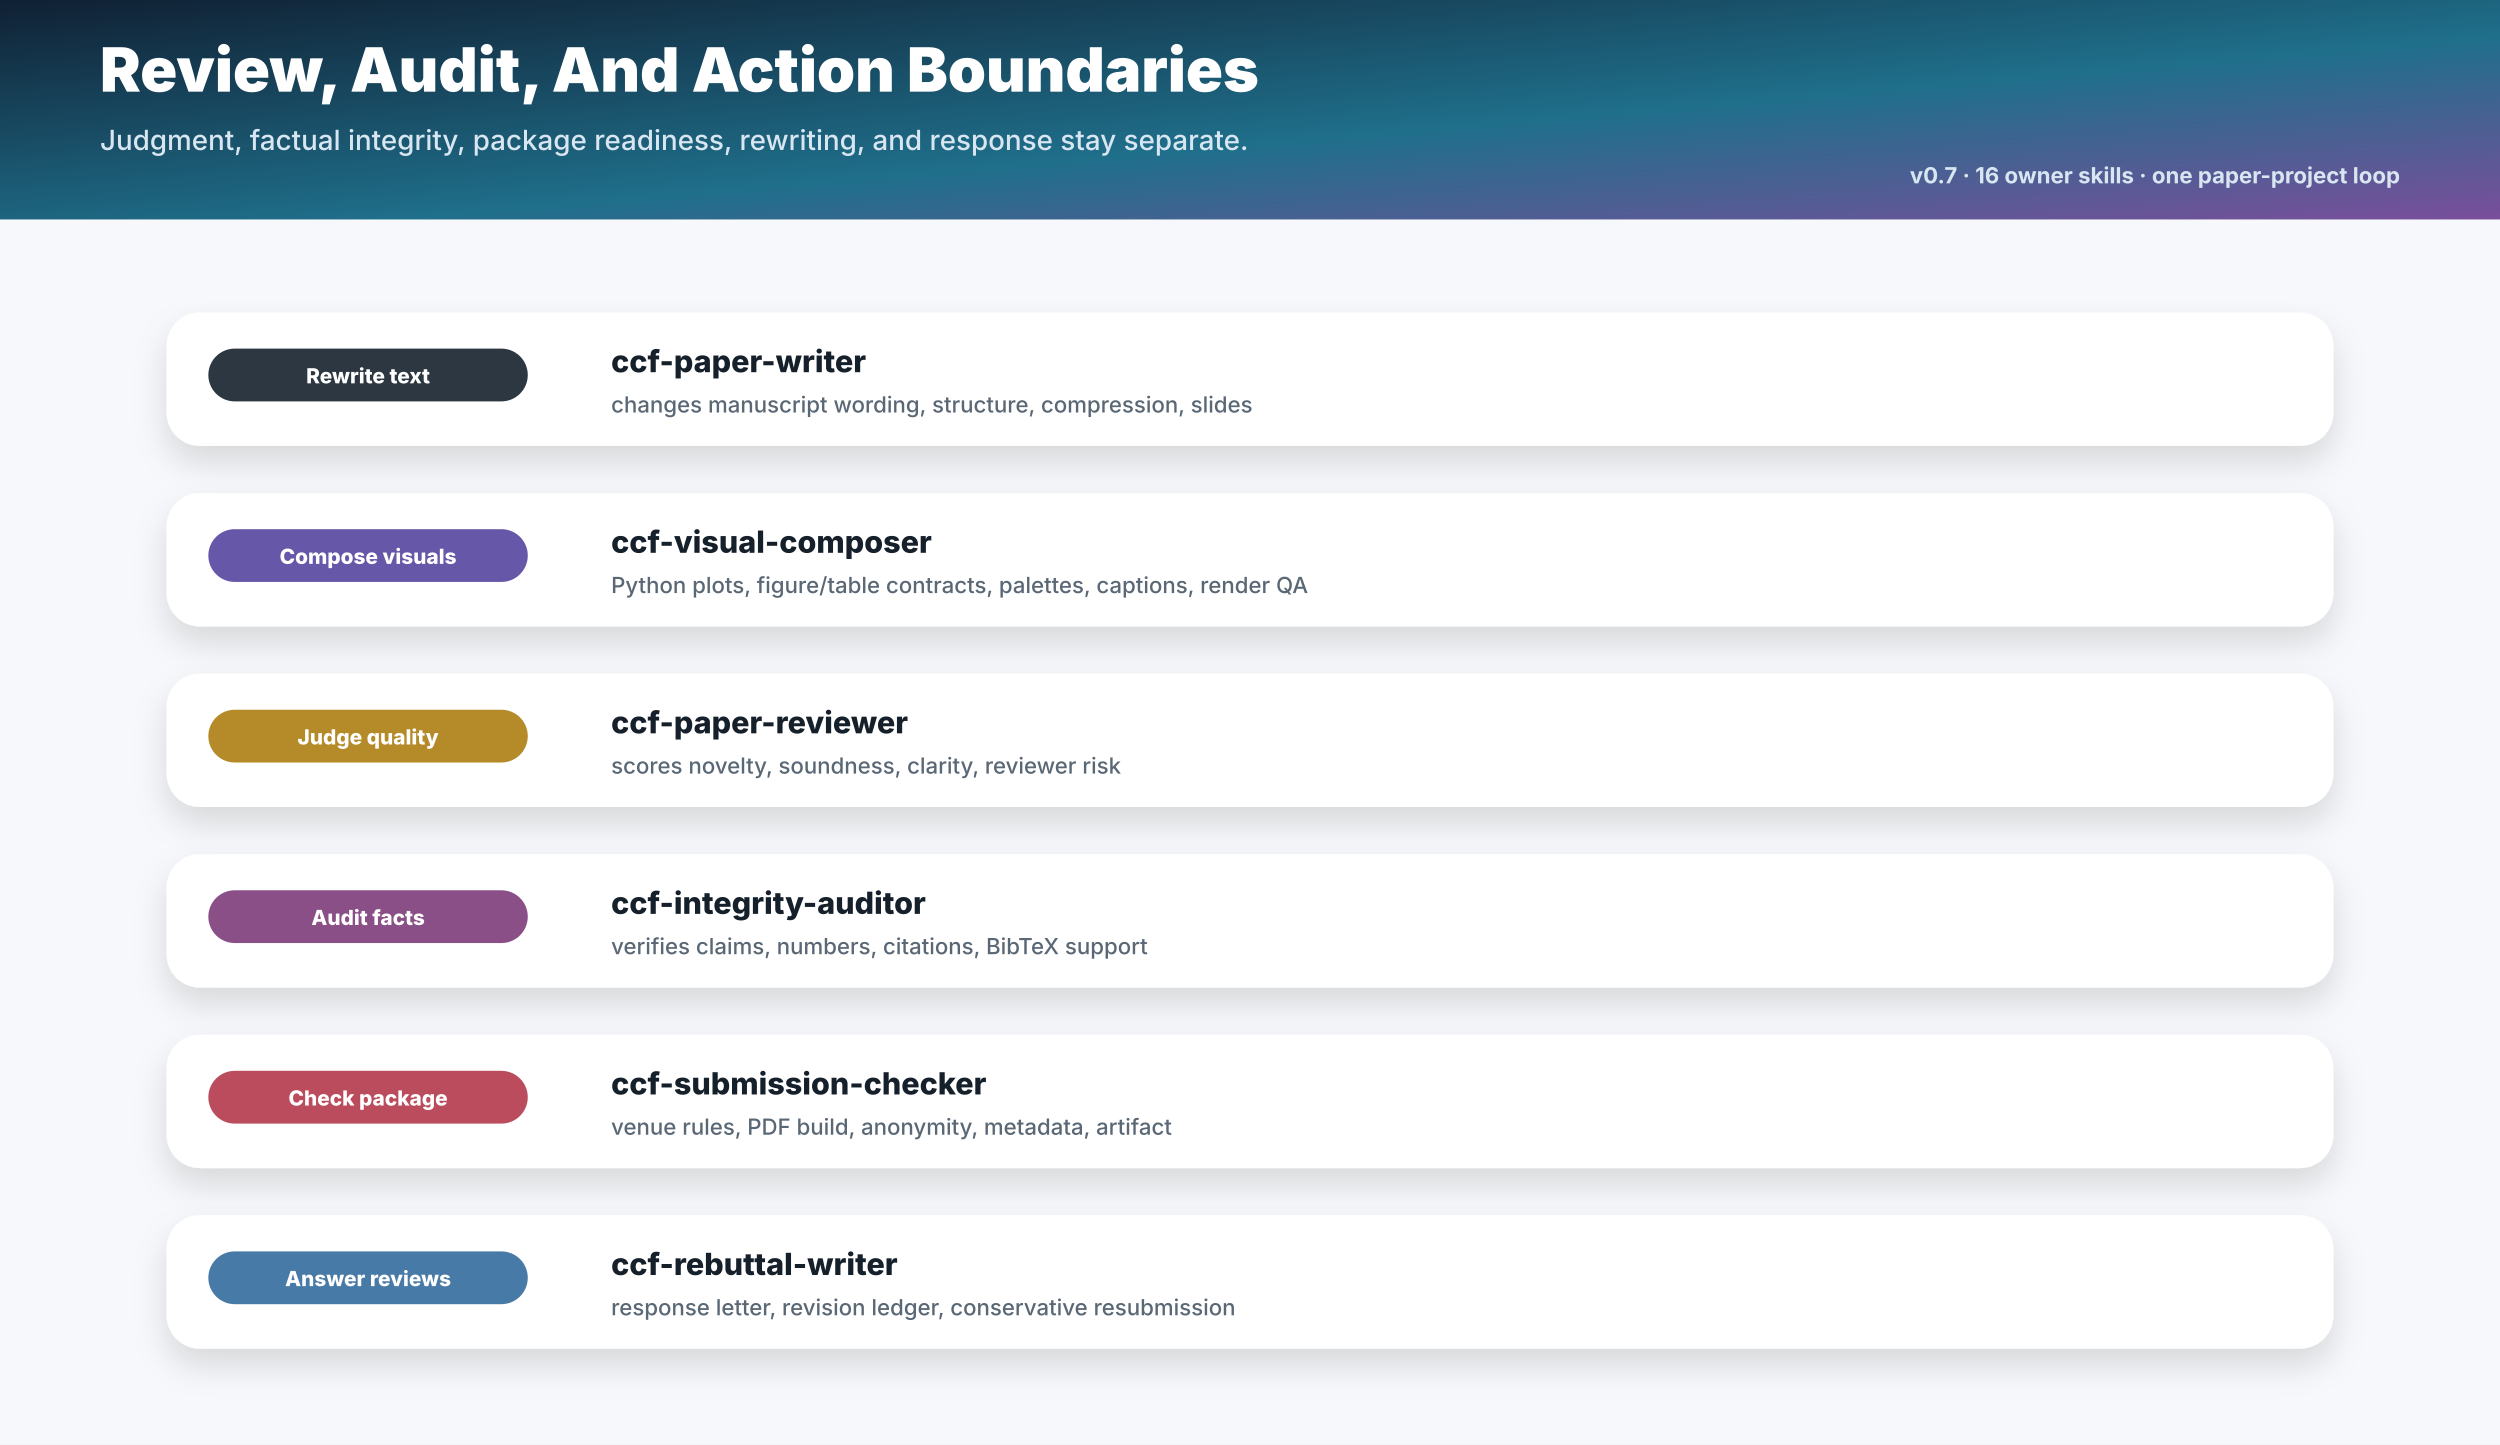
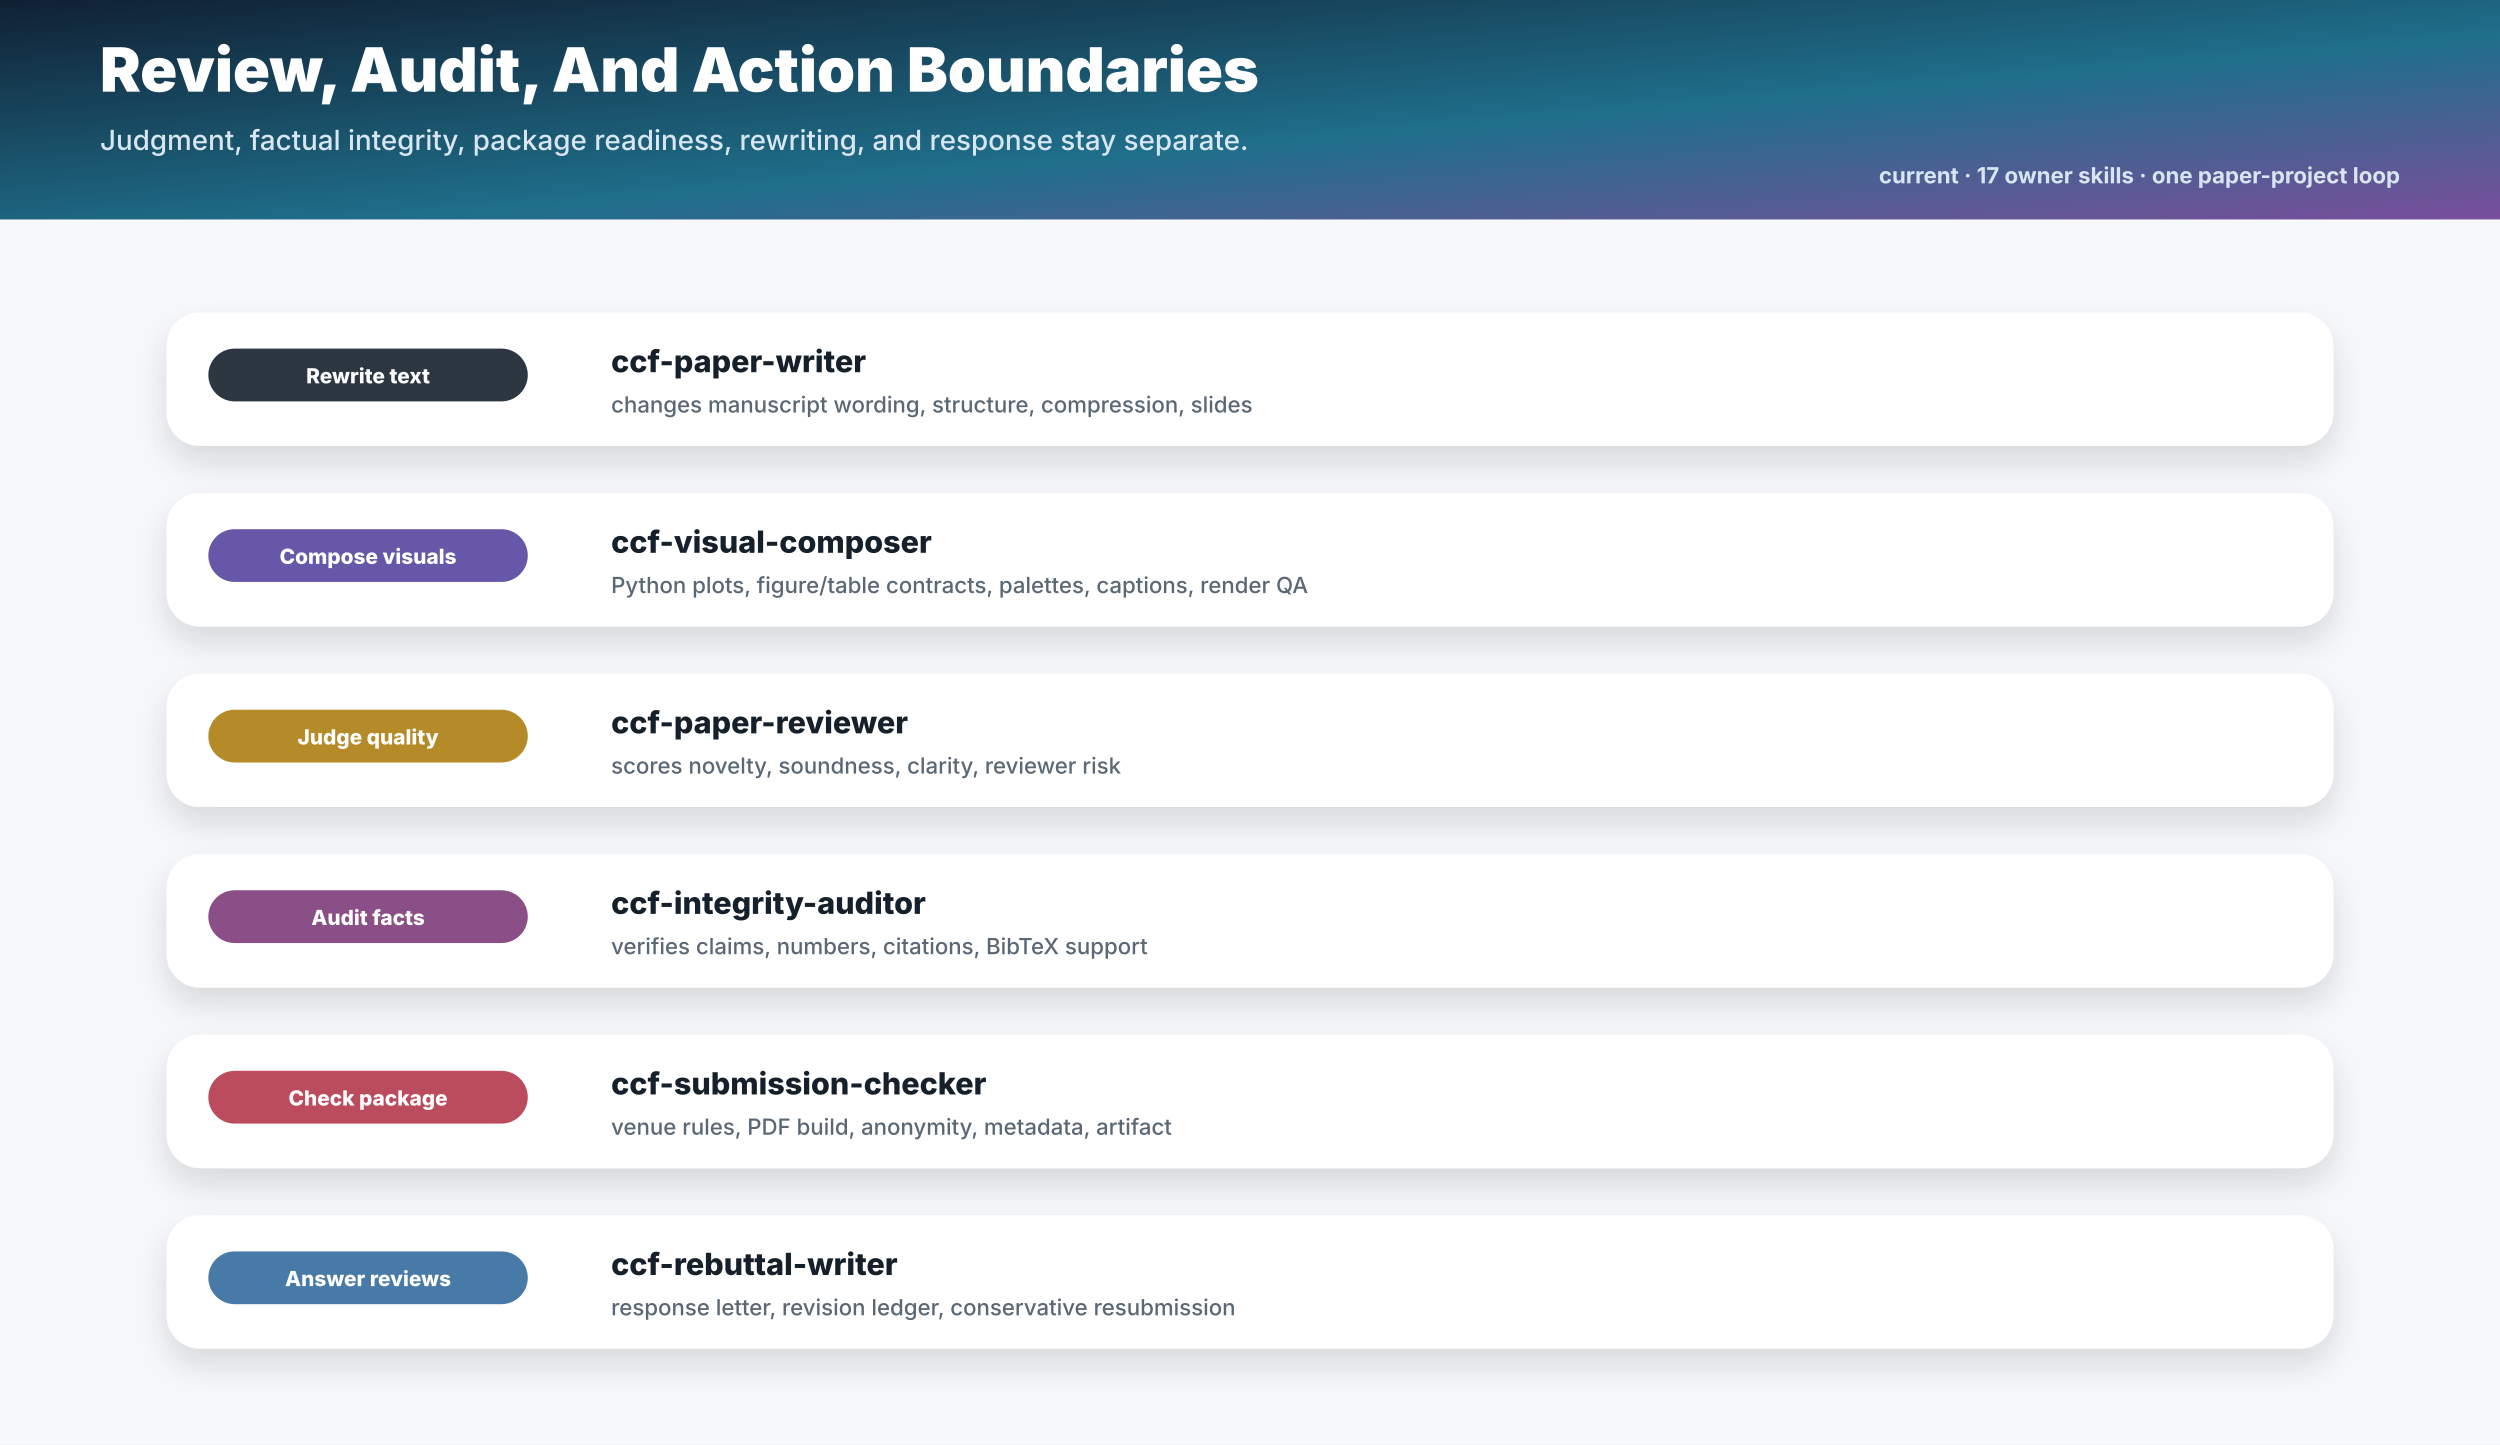
<svg xmlns="http://www.w3.org/2000/svg" width="1800" height="1040" viewBox="0 0 1800 1040">
  <defs>
    <linearGradient id="header" x1="0" y1="0" x2="1" y2="1">
      <stop offset="0" stop-color="#102033" />
      <stop offset="0.58" stop-color="#1F6F8B" />
      <stop offset="1" stop-color="#7A4E9B" />
    </linearGradient>
    <filter id="shadow" x="-20%" y="-20%" width="140%" height="160%">
      <feDropShadow dx="0" dy="12" stdDeviation="12" flood-color="#0B1826" flood-opacity="0.13" />
    </filter>
    <marker id="arrow" markerWidth="13" markerHeight="13" refX="11" refY="6.5" orient="auto">
      <path d="M2,2 L11,6.5 L2,11 Z" fill="#7B8794" />
    </marker>
  </defs>
  <style>text{font-family:Inter, Segoe UI, Arial, sans-serif;dominant-baseline:auto} .mono{font-family:Consolas,Menlo,monospace}</style>
  <rect x="0" y="0" width="1800" height="1040" rx="0" fill="#F6F8FB" stroke="none" stroke-width="2" />
  <rect x="0" y="0" width="1800" height="158" rx="0" fill="url(#header)" stroke="none" stroke-width="2" />
  <text x="72" y="66" font-size="44" font-weight="850" fill="#FFFFFF" text-anchor="start">Review, Audit, And Action Boundaries</text>
  <text x="72" y="108" font-size="20" font-weight="500" fill="#D8E6F2" text-anchor="start">Judgment, factual integrity, package readiness, rewriting, and response stay separate.</text>
-   <text x="1728" y="132" font-size="16" font-weight="650" fill="#D8E6F2" text-anchor="end">v0.7 · 16 owner skills · one paper-project loop</text>
+   <text x="1728" y="132" font-size="16" font-weight="650" fill="#D8E6F2" text-anchor="end">current · 17 owner skills · one paper-project loop</text>
  <rect x="120" y="225" width="1560" height="96" rx="24" fill="#FFFFFF" stroke="none" stroke-width="2" filter="url(#shadow)" />
  <rect x="150" y="251" width="230" height="38" rx="19" fill="#2D3742" stroke="none" stroke-width="2" />
  <text x="265" y="276" font-size="15" font-weight="760" fill="#FFFFFF" text-anchor="middle">Rewrite text</text>
  <text x="440" y="268" font-size="22" font-weight="840" fill="#15202B" text-anchor="start">ccf-paper-writer</text>
  <text x="440" y="297" font-size="16" font-weight="520" fill="#5A6775" text-anchor="start">changes manuscript wording, structure, compression, slides</text>
  <rect x="120" y="355" width="1560" height="96" rx="24" fill="#FFFFFF" stroke="none" stroke-width="2" filter="url(#shadow)" />
  <rect x="150" y="381" width="230" height="38" rx="19" fill="#6657A8" stroke="none" stroke-width="2" />
  <text x="265" y="406" font-size="15" font-weight="760" fill="#FFFFFF" text-anchor="middle">Compose visuals</text>
  <text x="440" y="398" font-size="22" font-weight="840" fill="#15202B" text-anchor="start">ccf-visual-composer</text>
  <text x="440" y="427" font-size="16" font-weight="520" fill="#5A6775" text-anchor="start">Python plots, figure/table contracts, palettes, captions, render QA</text>
  <rect x="120" y="485" width="1560" height="96" rx="24" fill="#FFFFFF" stroke="none" stroke-width="2" filter="url(#shadow)" />
  <rect x="150" y="511" width="230" height="38" rx="19" fill="#B58B2A" stroke="none" stroke-width="2" />
  <text x="265" y="536" font-size="15" font-weight="760" fill="#FFFFFF" text-anchor="middle">Judge quality</text>
  <text x="440" y="528" font-size="22" font-weight="840" fill="#15202B" text-anchor="start">ccf-paper-reviewer</text>
  <text x="440" y="557" font-size="16" font-weight="520" fill="#5A6775" text-anchor="start">scores novelty, soundness, clarity, reviewer risk</text>
  <rect x="120" y="615" width="1560" height="96" rx="24" fill="#FFFFFF" stroke="none" stroke-width="2" filter="url(#shadow)" />
  <rect x="150" y="641" width="230" height="38" rx="19" fill="#8A4F86" stroke="none" stroke-width="2" />
  <text x="265" y="666" font-size="15" font-weight="760" fill="#FFFFFF" text-anchor="middle">Audit facts</text>
  <text x="440" y="658" font-size="22" font-weight="840" fill="#15202B" text-anchor="start">ccf-integrity-auditor</text>
  <text x="440" y="687" font-size="16" font-weight="520" fill="#5A6775" text-anchor="start">verifies claims, numbers, citations, BibTeX support</text>
  <rect x="120" y="745" width="1560" height="96" rx="24" fill="#FFFFFF" stroke="none" stroke-width="2" filter="url(#shadow)" />
  <rect x="150" y="771" width="230" height="38" rx="19" fill="#BA4C5E" stroke="none" stroke-width="2" />
  <text x="265" y="796" font-size="15" font-weight="760" fill="#FFFFFF" text-anchor="middle">Check package</text>
  <text x="440" y="788" font-size="22" font-weight="840" fill="#15202B" text-anchor="start">ccf-submission-checker</text>
  <text x="440" y="817" font-size="16" font-weight="520" fill="#5A6775" text-anchor="start">venue rules, PDF build, anonymity, metadata, artifact</text>
  <rect x="120" y="875" width="1560" height="96" rx="24" fill="#FFFFFF" stroke="none" stroke-width="2" filter="url(#shadow)" />
  <rect x="150" y="901" width="230" height="38" rx="19" fill="#477AA6" stroke="none" stroke-width="2" />
  <text x="265" y="926" font-size="15" font-weight="760" fill="#FFFFFF" text-anchor="middle">Answer reviews</text>
  <text x="440" y="918" font-size="22" font-weight="840" fill="#15202B" text-anchor="start">ccf-rebuttal-writer</text>
  <text x="440" y="947" font-size="16" font-weight="520" fill="#5A6775" text-anchor="start">response letter, revision ledger, conservative resubmission</text>
</svg>
